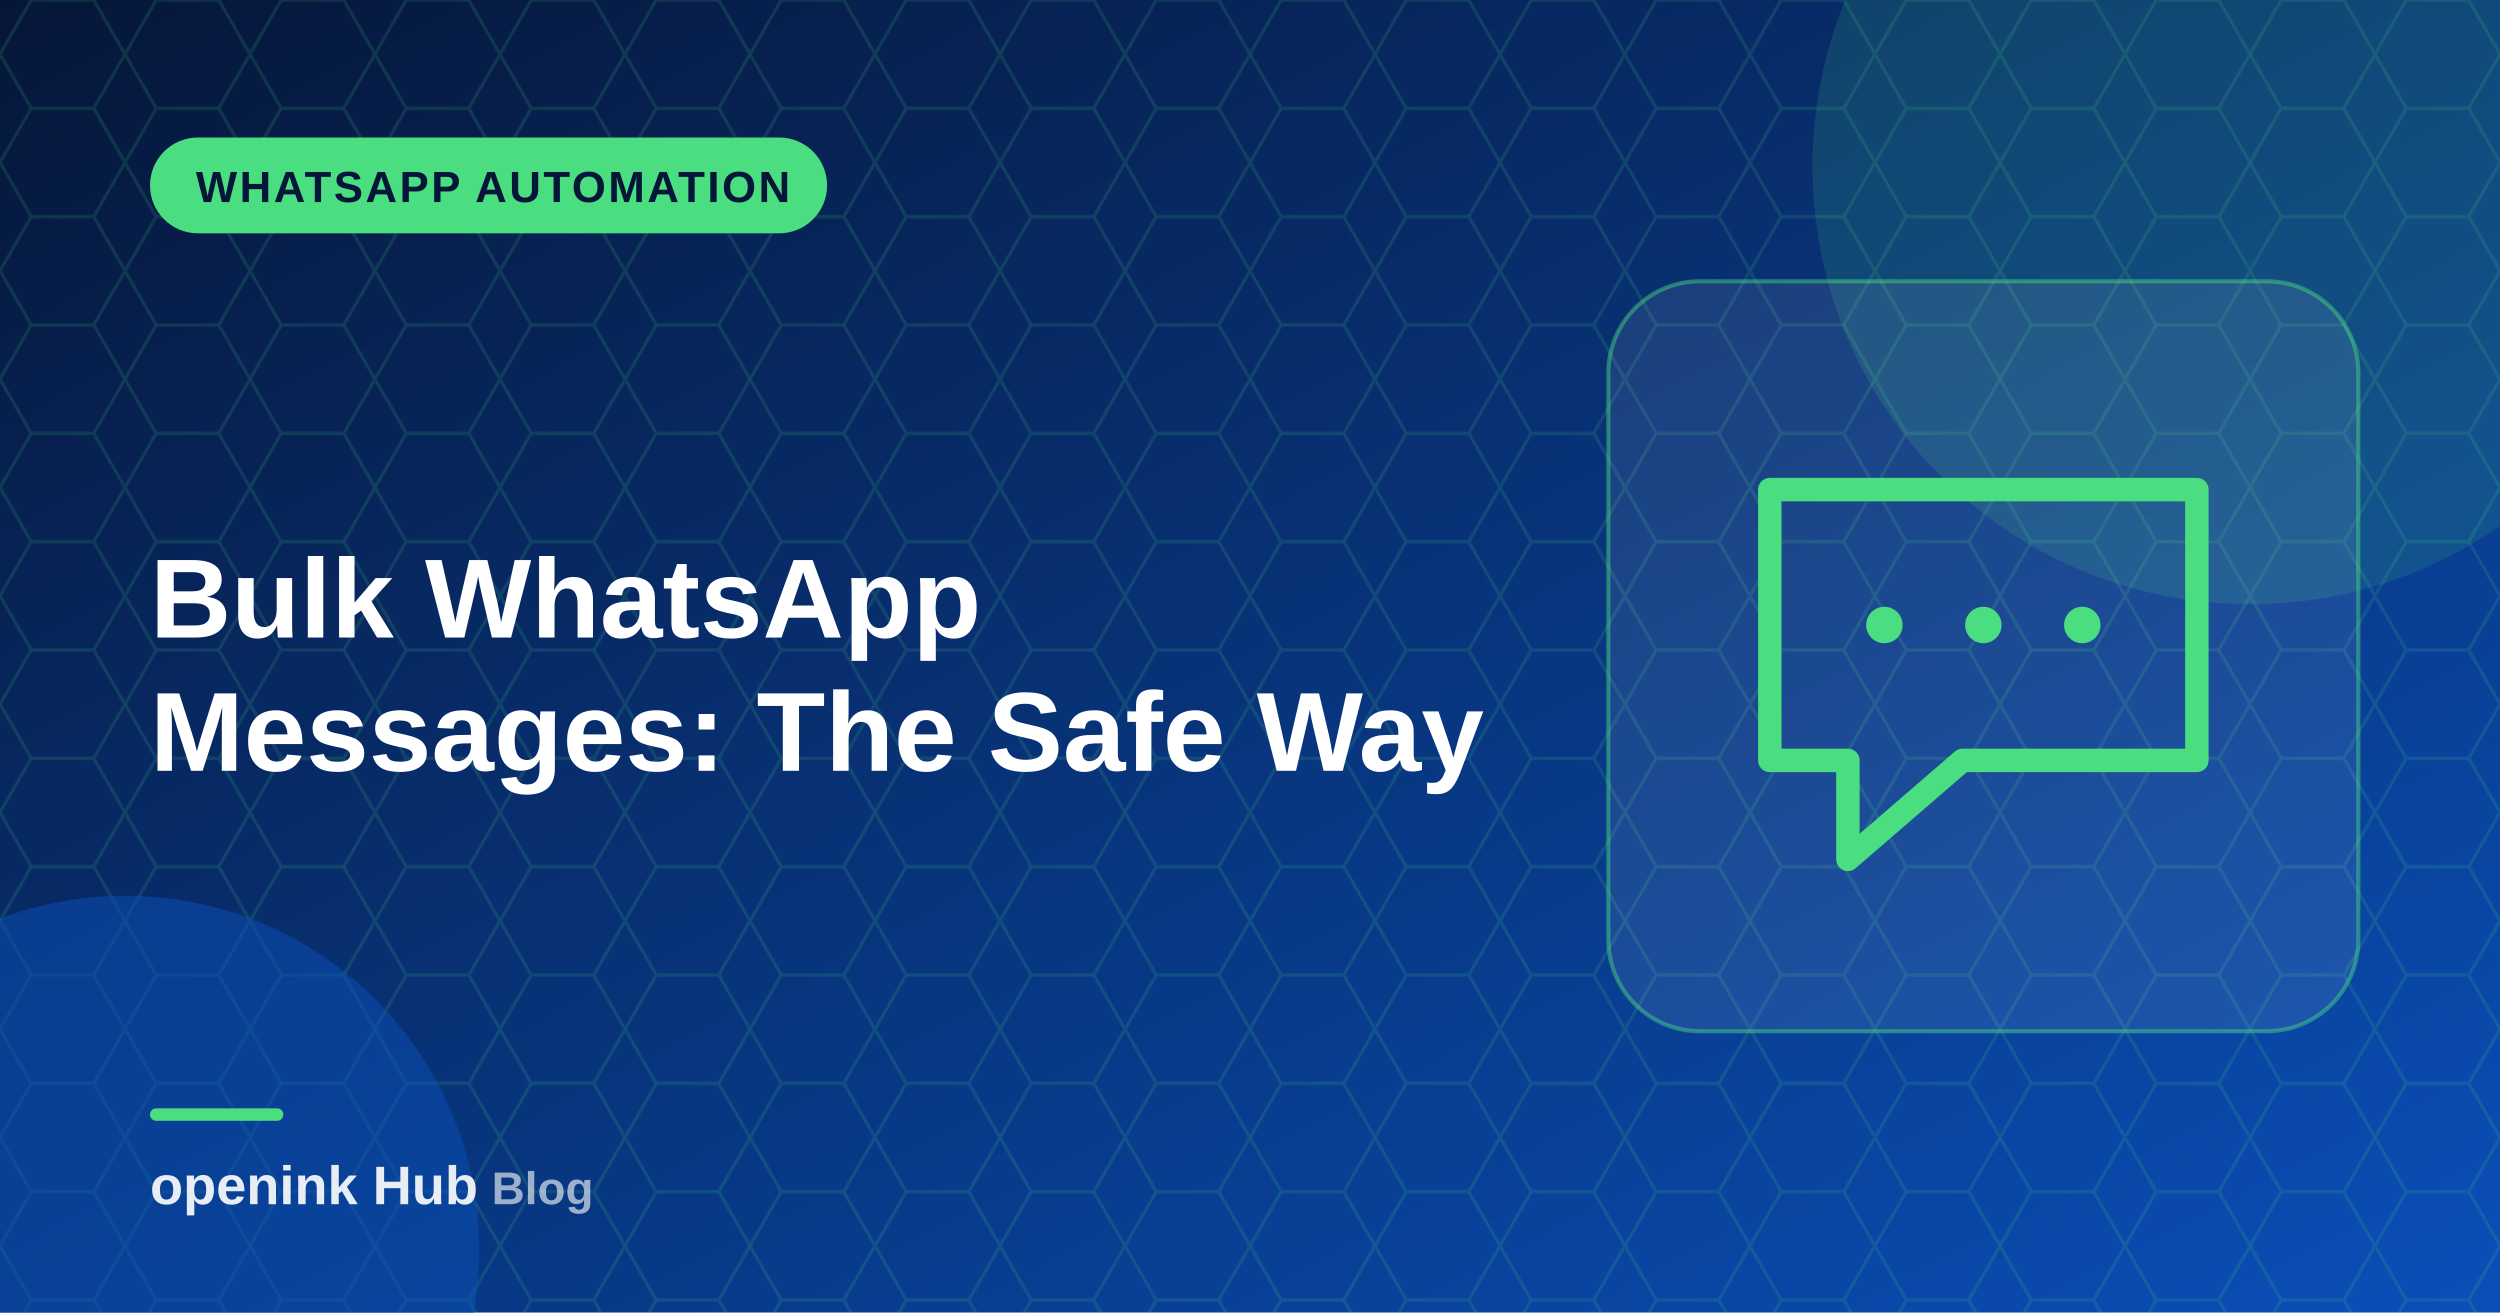
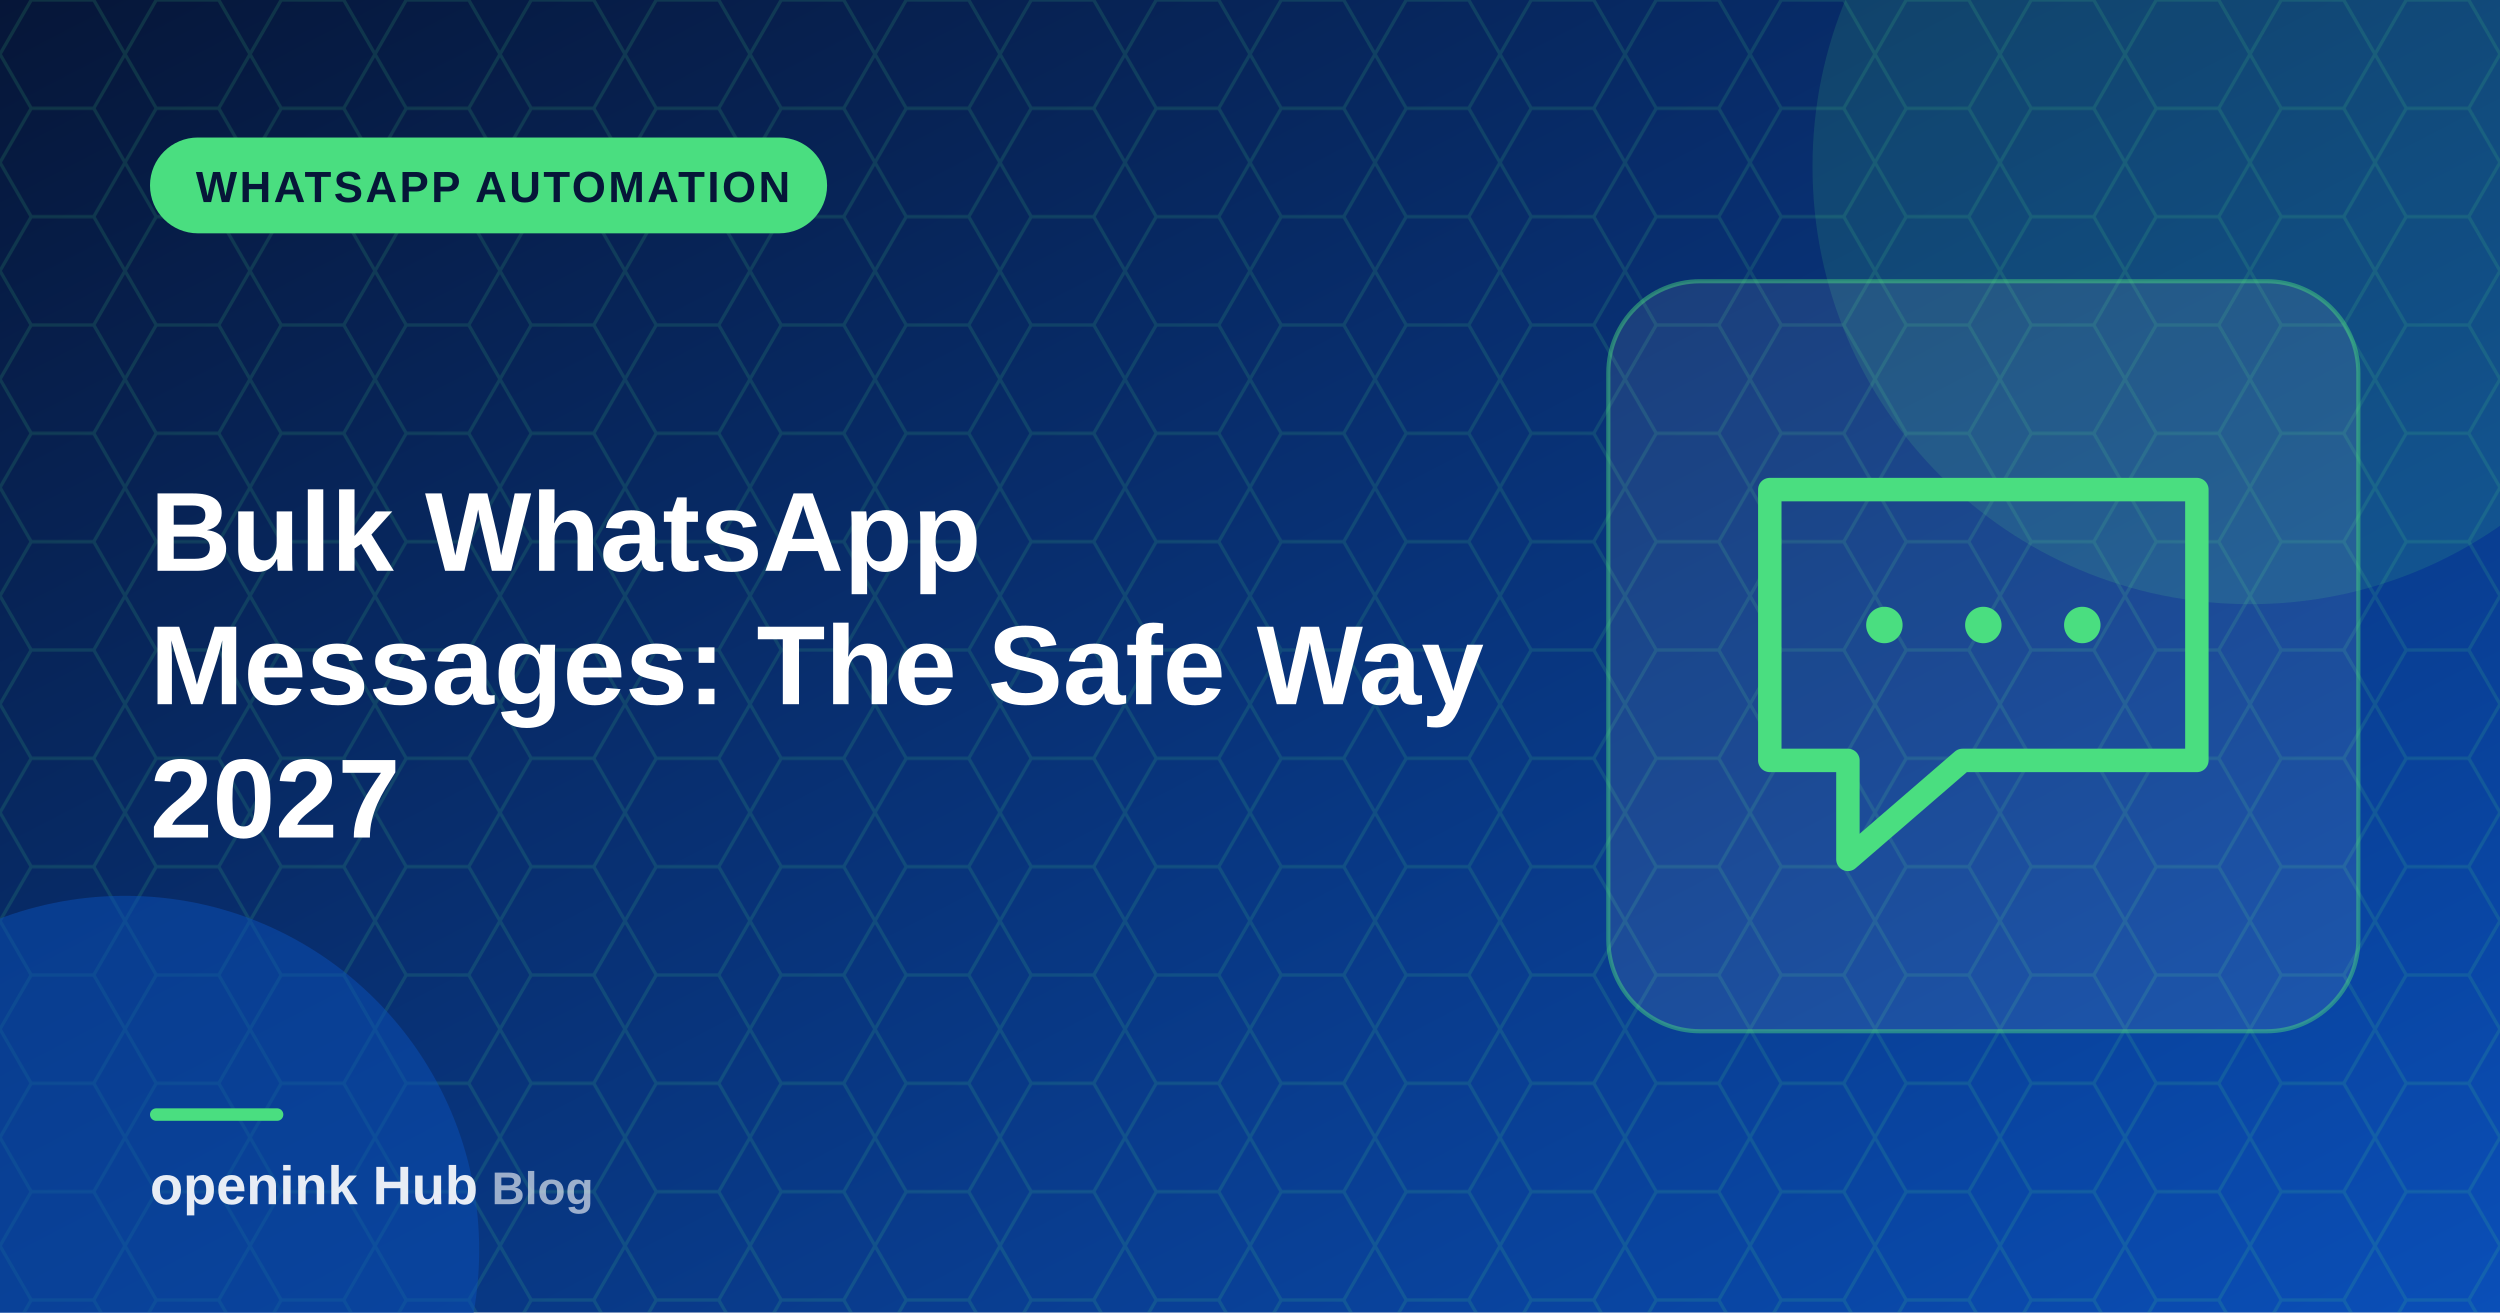
- <svg xmlns="http://www.w3.org/2000/svg" width="1200" height="630" viewBox="0 0 1200 630" role="img" aria-label="Bulk WhatsApp Messages: The Safe Way">
+ <svg xmlns="http://www.w3.org/2000/svg" width="1200" height="630" viewBox="0 0 1200 630" role="img" aria-label="Bulk WhatsApp Messages: The Safe Way 2027">
  <defs>
    <linearGradient id="g" x1="0" y1="0" x2="1" y2="1">
      <stop offset="0" stop-color="#061638" />
      <stop offset="1" stop-color="#0a4fb8" />
    </linearGradient>
    <pattern id="p" width="60" height="52" patternUnits="userSpaceOnUse">
      <path d="M15 0h30l15 26-15 26H15L0 26Z" fill="none" stroke="#4ade80" stroke-width="1.6" />
    </pattern>
    <style>.ic{fill:none;stroke:#4ade80;stroke-width:9;stroke-linecap:round;stroke-linejoin:round}.ic .f{fill:#4ade80;stroke:none}</style>
  </defs>
  <rect width="1200" height="630" fill="url(#g)" />
  <rect width="1200" height="630" fill="url(#p)" opacity=".14" />
  <circle cx="1080" cy="80" r="210" fill="#4ade80" opacity=".14" />
  <circle cx="60" cy="600" r="170" fill="#0a4fb8" opacity=".5" />
  <rect x="772" y="135" width="360" height="360" rx="44" fill="#fff" fill-opacity=".08" stroke="#4ade80" stroke-opacity=".45" stroke-width="2" />
  <g class="ic" transform="translate(827 190) scale(1.25)">
    <path d="M18 36h164v104H92l-44 38v-38H18Z" />
    <circle cx="62" cy="88" r="7" class="f" />
    <circle cx="100" cy="88" r="7" class="f" />
    <circle cx="138" cy="88" r="7" class="f" />
  </g>
  <rect x="72" y="66" width="325" height="46" rx="23" fill="#4ade80" />
  <text x="94" y="97" fill="#061638" font-family="Segoe UI,Arial,sans-serif" font-size="21" font-weight="700" letter-spacing="1.2">WHATSAPP AUTOMATION</text>
-   <text x="72" y="306" fill="#fff" font-family="Segoe UI,Arial,sans-serif" font-size="54" font-weight="800">Bulk WhatsApp</text>
-   <text x="72" y="370" fill="#fff" font-family="Segoe UI,Arial,sans-serif" font-size="54" font-weight="800">Messages: The Safe Way</text>
+   <text x="72" y="274" fill="#fff" font-family="Segoe UI,Arial,sans-serif" font-size="54" font-weight="800">Bulk WhatsApp</text>
+   <text x="72" y="338" fill="#fff" font-family="Segoe UI,Arial,sans-serif" font-size="54" font-weight="800">Messages: The Safe Way</text>
+   <text x="72" y="402" fill="#fff" font-family="Segoe UI,Arial,sans-serif" font-size="54" font-weight="800">2027</text>
  <rect x="72" y="532" width="64" height="6" rx="3" fill="#4ade80" />
  <text x="72" y="578" fill="#fff" fill-opacity=".9" font-family="Segoe UI,Arial,sans-serif" font-size="26" font-weight="700">openink Hub</text>
  <text x="236" y="578" fill="#fff" fill-opacity=".6" font-family="Segoe UI,Arial,sans-serif" font-size="22" font-weight="600">Blog</text>
</svg>
